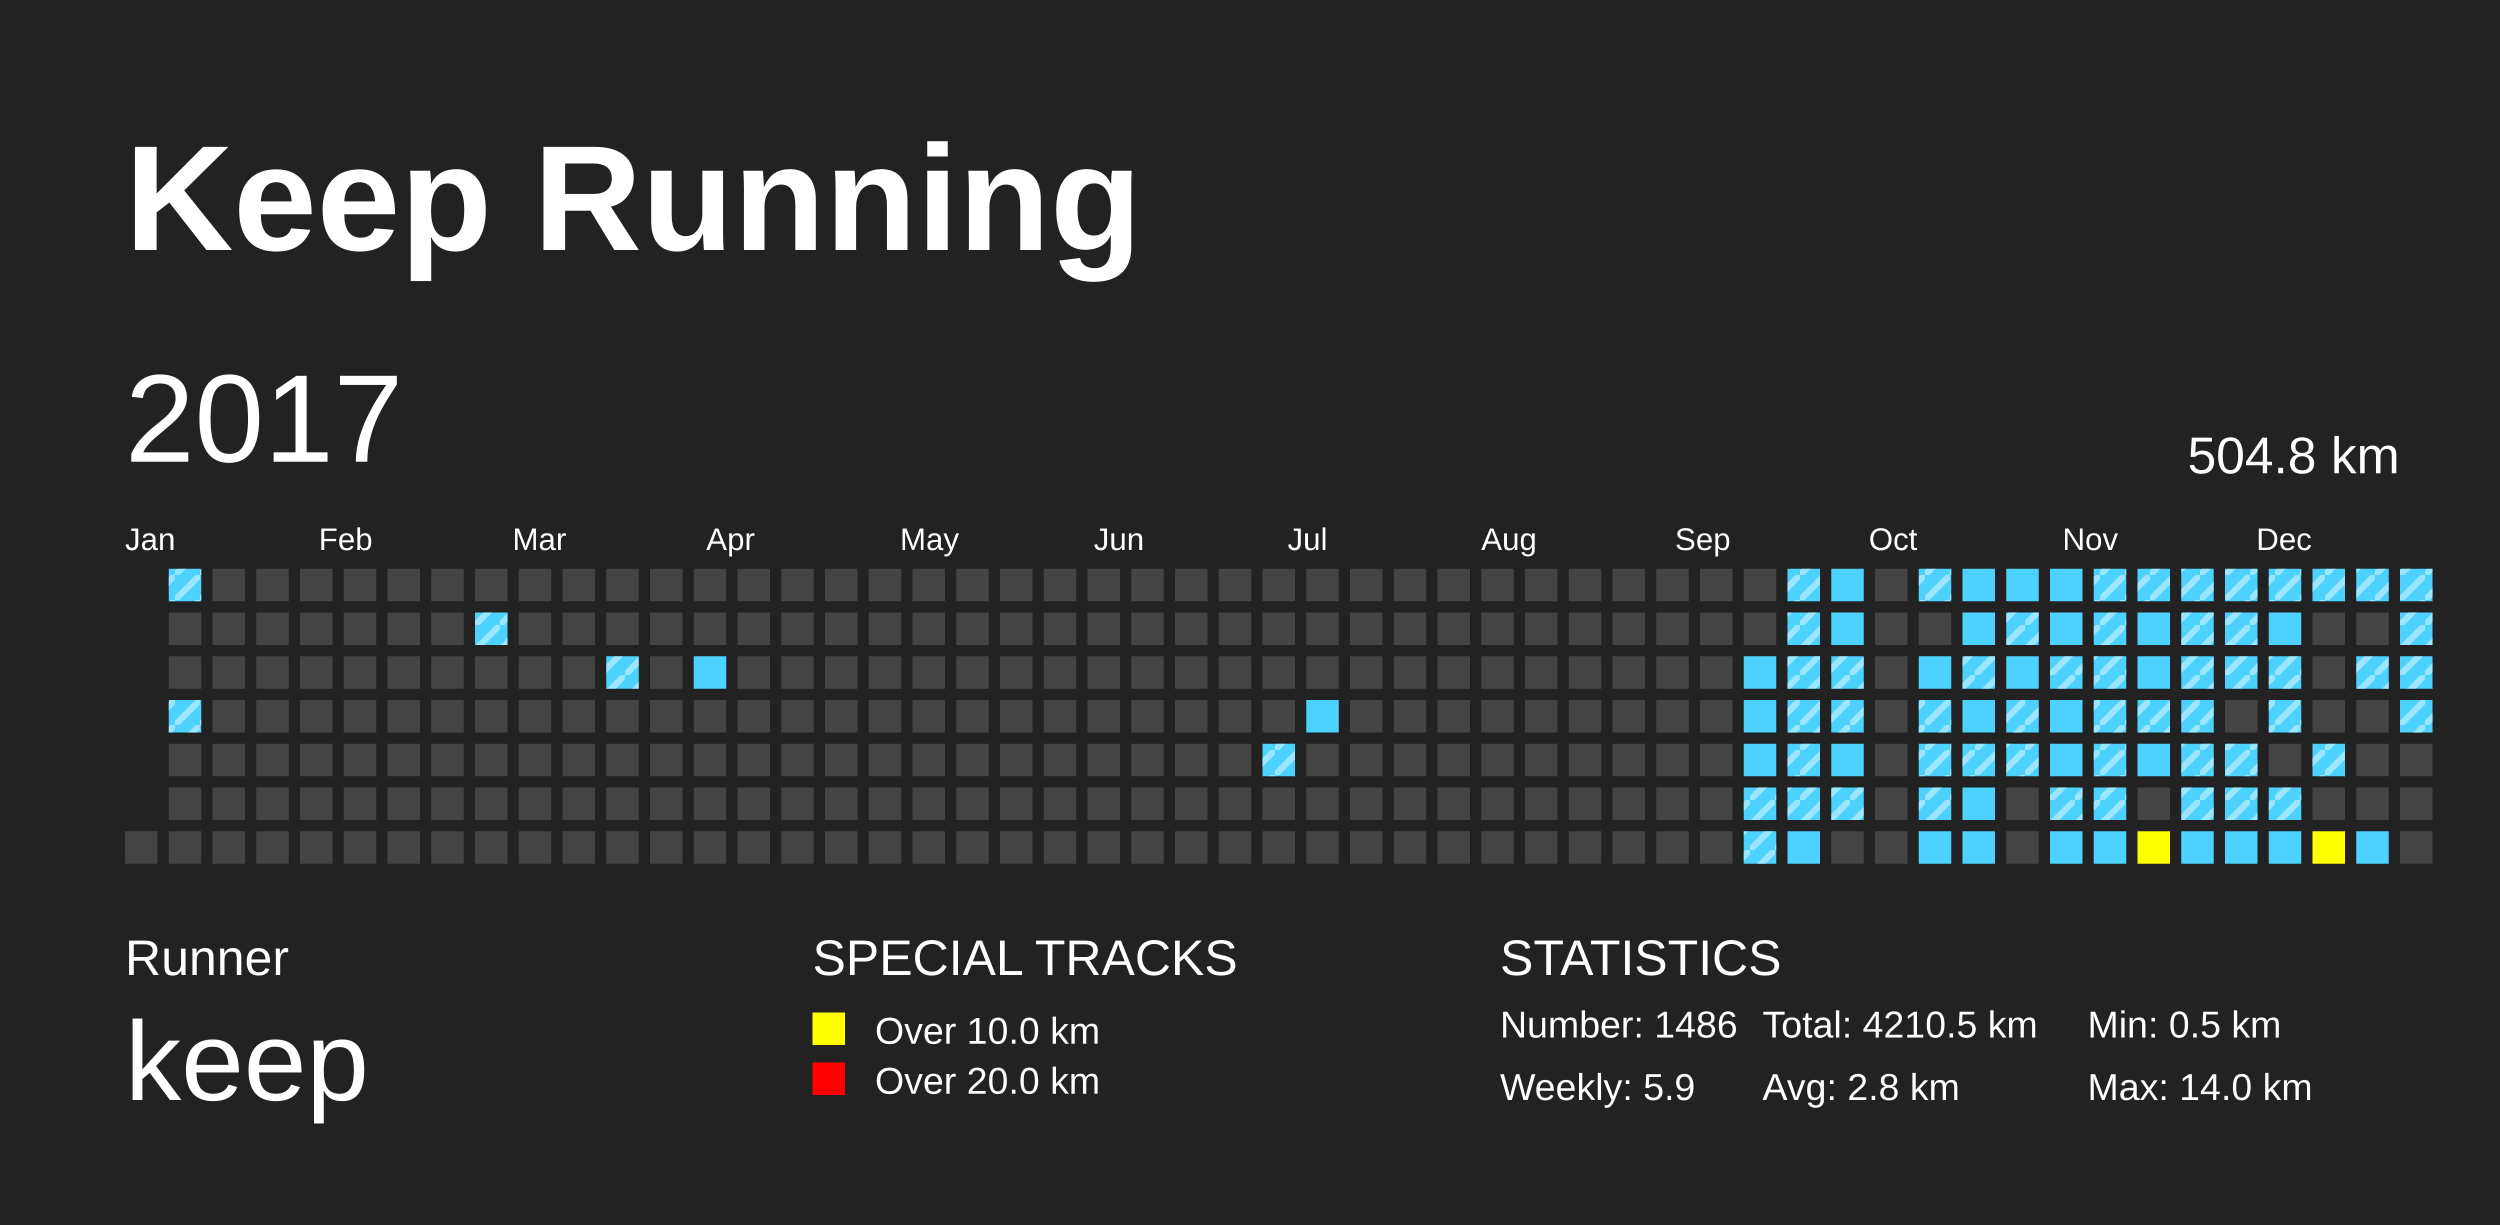
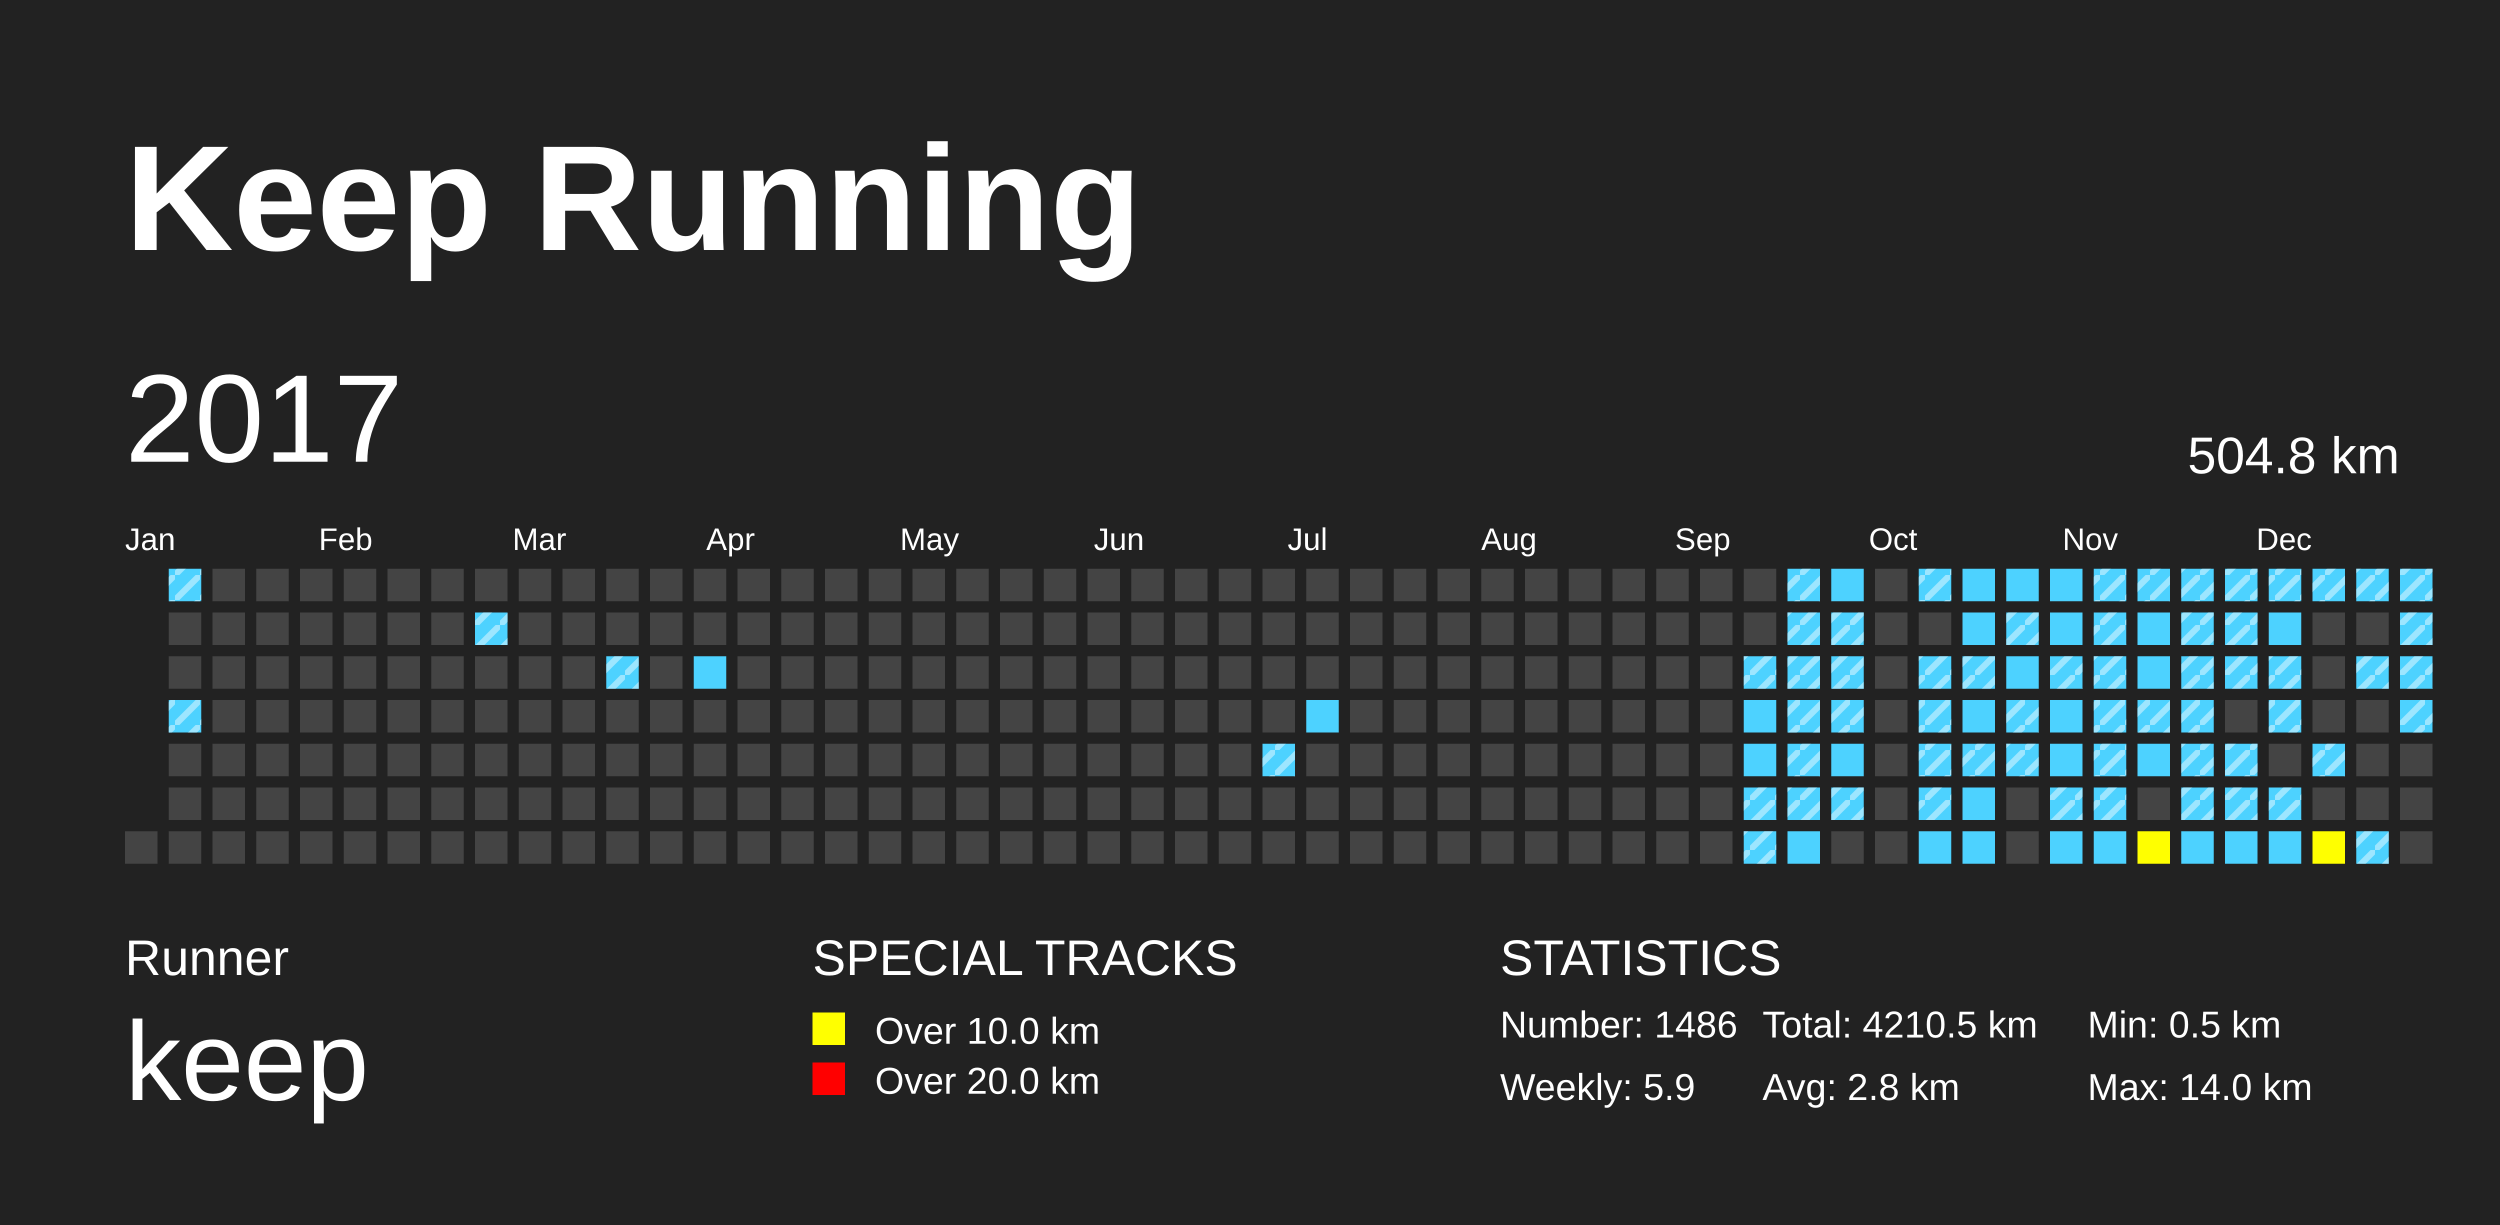
<svg xmlns="http://www.w3.org/2000/svg" baseProfile="full" height="98mm" version="1.1" viewBox="0,0,200,98" width="200mm">
  <defs>
    <pattern height="2" id="indoor-stripe" patternUnits="userSpaceOnUse" width="2">
      <line stroke="white" stroke-opacity="0.45" stroke-width="0.5" x1="0" x2="2" y1="2" y2="0" />
    </pattern>
  </defs>
  <rect fill="#222222" height="98" width="200" x="0" y="0" />
  <text fill="#FFFFFF" style="font-size:12px; font-family:Arial; font-weight:bold;" x="10" y="20">Keep Running</text>
  <text fill="#FFFFFF" style="font-size:4px; font-family:Arial" x="10" y="78">Runner</text>
  <text fill="#FFFFFF" style="font-size:9px; font-family:Arial" x="10" y="88">keep</text>
  <text fill="#FFFFFF" style="font-size:4px; font-family:Arial" x="65" y="78">SPECIAL TRACKS</text>
  <rect fill="yellow" height="2.6" width="2.6" x="65" y="81" />
  <text fill="#FFFFFF" style="font-size:3px; font-family:Arial" x="70" y="83.5">Over 10.0 km</text>
  <rect fill="red" height="2.6" width="2.6" x="65" y="85" />
  <text fill="#FFFFFF" style="font-size:3px; font-family:Arial" x="70" y="87.5">Over 20.0 km</text>
  <text fill="#FFFFFF" style="font-size:4px; font-family:Arial" x="120" y="78">STATISTICS</text>
  <text fill="#FFFFFF" style="font-size:3px; font-family:Arial" x="120" y="83">Number: 1486</text>
  <text fill="#FFFFFF" style="font-size:3px; font-family:Arial" x="120" y="88">Weekly: 5.9</text>
  <text fill="#FFFFFF" style="font-size:3px; font-family:Arial" x="141" y="83">Total: 4210.5 km</text>
  <text fill="#FFFFFF" style="font-size:3px; font-family:Arial" x="141" y="88">Avg: 2.8 km</text>
  <text fill="#FFFFFF" style="font-size:3px; font-family:Arial" x="167" y="83">Min: 0.5 km</text>
  <text fill="#FFFFFF" style="font-size:3px; font-family:Arial" x="167" y="88">Max: 14.0 km</text>
  <text dominant-baseline="hanging" fill="#FFFFFF" style="font-size:10.0px; font-family:Arial;" x="10" y="30">2017</text>
  <text dominant-baseline="hanging" fill="#FFFFFF" style="font-size:4.125px; font-family:Arial;" x="175" y="35">504.8 km</text>
  <text fill="#FFFFFF" style="font-size:2.5px; font-family:Arial" x="10.0" y="44">Jan</text>
  <text fill="#FFFFFF" style="font-size:2.5px; font-family:Arial" x="25.5" y="44">Feb</text>
  <text fill="#FFFFFF" style="font-size:2.5px; font-family:Arial" x="41.0" y="44">Mar</text>
  <text fill="#FFFFFF" style="font-size:2.5px; font-family:Arial" x="56.5" y="44">Apr</text>
  <text fill="#FFFFFF" style="font-size:2.5px; font-family:Arial" x="72.0" y="44">May</text>
  <text fill="#FFFFFF" style="font-size:2.5px; font-family:Arial" x="87.5" y="44">Jun</text>
  <text fill="#FFFFFF" style="font-size:2.5px; font-family:Arial" x="103.0" y="44">Jul</text>
  <text fill="#FFFFFF" style="font-size:2.5px; font-family:Arial" x="118.5" y="44">Aug</text>
  <text fill="#FFFFFF" style="font-size:2.5px; font-family:Arial" x="134.0" y="44">Sep</text>
  <text fill="#FFFFFF" style="font-size:2.5px; font-family:Arial" x="149.5" y="44">Oct</text>
  <text fill="#FFFFFF" style="font-size:2.5px; font-family:Arial" x="165.0" y="44">Nov</text>
  <text fill="#FFFFFF" style="font-size:2.5px; font-family:Arial" x="180.5" y="44">Dec</text>
  <rect fill="#444444" height="2.6" width="2.6" x="10.0" y="66.5" />
  <rect fill="#4DD2FF" height="2.6" width="2.6" x="13.5" y="45.5" />
  <rect fill="url(#indoor-stripe)" height="2.6" style="pointer-events: none;" width="2.6" x="13.5" y="45.5" />
  <rect fill="#444444" height="2.6" width="2.6" x="13.5" y="49.0" />
  <rect fill="#444444" height="2.6" width="2.6" x="13.5" y="52.5" />
  <rect fill="#4DD2FF" height="2.6" width="2.6" x="13.5" y="56.0" />
  <rect fill="url(#indoor-stripe)" height="2.6" style="pointer-events: none;" width="2.6" x="13.5" y="56.0" />
  <rect fill="#444444" height="2.6" width="2.6" x="13.5" y="59.5" />
  <rect fill="#444444" height="2.6" width="2.6" x="13.5" y="63.0" />
  <rect fill="#444444" height="2.6" width="2.6" x="13.5" y="66.5" />
  <rect fill="#444444" height="2.6" width="2.6" x="17.0" y="45.5" />
  <rect fill="#444444" height="2.6" width="2.6" x="17.0" y="49.0" />
  <rect fill="#444444" height="2.6" width="2.6" x="17.0" y="52.5" />
  <rect fill="#444444" height="2.6" width="2.6" x="17.0" y="56.0" />
  <rect fill="#444444" height="2.6" width="2.6" x="17.0" y="59.5" />
  <rect fill="#444444" height="2.6" width="2.6" x="17.0" y="63.0" />
  <rect fill="#444444" height="2.6" width="2.6" x="17.0" y="66.5" />
  <rect fill="#444444" height="2.6" width="2.6" x="20.5" y="45.5" />
  <rect fill="#444444" height="2.6" width="2.6" x="20.5" y="49.0" />
  <rect fill="#444444" height="2.6" width="2.6" x="20.5" y="52.5" />
  <rect fill="#444444" height="2.6" width="2.6" x="20.5" y="56.0" />
  <rect fill="#444444" height="2.6" width="2.6" x="20.5" y="59.5" />
  <rect fill="#444444" height="2.6" width="2.6" x="20.5" y="63.0" />
  <rect fill="#444444" height="2.6" width="2.6" x="20.5" y="66.5" />
  <rect fill="#444444" height="2.6" width="2.6" x="24.0" y="45.5" />
  <rect fill="#444444" height="2.6" width="2.6" x="24.0" y="49.0" />
  <rect fill="#444444" height="2.6" width="2.6" x="24.0" y="52.5" />
  <rect fill="#444444" height="2.6" width="2.6" x="24.0" y="56.0" />
  <rect fill="#444444" height="2.6" width="2.6" x="24.0" y="59.5" />
  <rect fill="#444444" height="2.6" width="2.6" x="24.0" y="63.0" />
  <rect fill="#444444" height="2.6" width="2.6" x="24.0" y="66.5" />
  <rect fill="#444444" height="2.6" width="2.6" x="27.5" y="45.5" />
  <rect fill="#444444" height="2.6" width="2.6" x="27.5" y="49.0" />
  <rect fill="#444444" height="2.6" width="2.6" x="27.5" y="52.5" />
  <rect fill="#444444" height="2.6" width="2.6" x="27.5" y="56.0" />
  <rect fill="#444444" height="2.6" width="2.6" x="27.5" y="59.5" />
  <rect fill="#444444" height="2.6" width="2.6" x="27.5" y="63.0" />
  <rect fill="#444444" height="2.6" width="2.6" x="27.5" y="66.5" />
  <rect fill="#444444" height="2.6" width="2.6" x="31.0" y="45.5" />
  <rect fill="#444444" height="2.6" width="2.6" x="31.0" y="49.0" />
  <rect fill="#444444" height="2.6" width="2.6" x="31.0" y="52.5" />
  <rect fill="#444444" height="2.6" width="2.6" x="31.0" y="56.0" />
  <rect fill="#444444" height="2.6" width="2.6" x="31.0" y="59.5" />
  <rect fill="#444444" height="2.6" width="2.6" x="31.0" y="63.0" />
  <rect fill="#444444" height="2.6" width="2.6" x="31.0" y="66.5" />
  <rect fill="#444444" height="2.6" width="2.6" x="34.5" y="45.5" />
  <rect fill="#444444" height="2.6" width="2.6" x="34.5" y="49.0" />
  <rect fill="#444444" height="2.6" width="2.6" x="34.5" y="52.5" />
  <rect fill="#444444" height="2.6" width="2.6" x="34.5" y="56.0" />
  <rect fill="#444444" height="2.6" width="2.6" x="34.5" y="59.5" />
  <rect fill="#444444" height="2.6" width="2.6" x="34.5" y="63.0" />
  <rect fill="#444444" height="2.6" width="2.6" x="34.5" y="66.5" />
  <rect fill="#444444" height="2.6" width="2.6" x="38.0" y="45.5" />
  <rect fill="#4DD2FF" height="2.6" width="2.6" x="38.0" y="49.0" />
  <rect fill="url(#indoor-stripe)" height="2.6" style="pointer-events: none;" width="2.6" x="38.0" y="49.0" />
  <rect fill="#444444" height="2.6" width="2.6" x="38.0" y="52.5" />
  <rect fill="#444444" height="2.6" width="2.6" x="38.0" y="56.0" />
  <rect fill="#444444" height="2.6" width="2.6" x="38.0" y="59.5" />
  <rect fill="#444444" height="2.6" width="2.6" x="38.0" y="63.0" />
  <rect fill="#444444" height="2.6" width="2.6" x="38.0" y="66.5" />
  <rect fill="#444444" height="2.6" width="2.6" x="41.5" y="45.5" />
  <rect fill="#444444" height="2.6" width="2.6" x="41.5" y="49.0" />
  <rect fill="#444444" height="2.6" width="2.6" x="41.5" y="52.5" />
  <rect fill="#444444" height="2.6" width="2.6" x="41.5" y="56.0" />
  <rect fill="#444444" height="2.6" width="2.6" x="41.5" y="59.5" />
  <rect fill="#444444" height="2.6" width="2.6" x="41.5" y="63.0" />
  <rect fill="#444444" height="2.6" width="2.6" x="41.5" y="66.5" />
  <rect fill="#444444" height="2.6" width="2.6" x="45.0" y="45.5" />
  <rect fill="#444444" height="2.6" width="2.6" x="45.0" y="49.0" />
  <rect fill="#444444" height="2.6" width="2.6" x="45.0" y="52.5" />
  <rect fill="#444444" height="2.6" width="2.6" x="45.0" y="56.0" />
  <rect fill="#444444" height="2.6" width="2.6" x="45.0" y="59.5" />
  <rect fill="#444444" height="2.6" width="2.6" x="45.0" y="63.0" />
  <rect fill="#444444" height="2.6" width="2.6" x="45.0" y="66.5" />
  <rect fill="#444444" height="2.6" width="2.6" x="48.5" y="45.5" />
  <rect fill="#444444" height="2.6" width="2.6" x="48.5" y="49.0" />
  <rect fill="#4DD2FF" height="2.6" width="2.6" x="48.5" y="52.5" />
  <rect fill="url(#indoor-stripe)" height="2.6" style="pointer-events: none;" width="2.6" x="48.5" y="52.5" />
  <rect fill="#444444" height="2.6" width="2.6" x="48.5" y="56.0" />
  <rect fill="#444444" height="2.6" width="2.6" x="48.5" y="59.5" />
  <rect fill="#444444" height="2.6" width="2.6" x="48.5" y="63.0" />
  <rect fill="#444444" height="2.6" width="2.6" x="48.5" y="66.5" />
  <rect fill="#444444" height="2.6" width="2.6" x="52.0" y="45.5" />
  <rect fill="#444444" height="2.6" width="2.6" x="52.0" y="49.0" />
  <rect fill="#444444" height="2.6" width="2.6" x="52.0" y="52.5" />
  <rect fill="#444444" height="2.6" width="2.6" x="52.0" y="56.0" />
  <rect fill="#444444" height="2.6" width="2.6" x="52.0" y="59.5" />
  <rect fill="#444444" height="2.6" width="2.6" x="52.0" y="63.0" />
  <rect fill="#444444" height="2.6" width="2.6" x="52.0" y="66.5" />
  <rect fill="#444444" height="2.6" width="2.6" x="55.5" y="45.5" />
  <rect fill="#444444" height="2.6" width="2.6" x="55.5" y="49.0" />
  <rect fill="#4DD2FF" height="2.6" width="2.6" x="55.5" y="52.5" />
  <rect fill="#444444" height="2.6" width="2.6" x="55.5" y="56.0" />
  <rect fill="#444444" height="2.6" width="2.6" x="55.5" y="59.5" />
  <rect fill="#444444" height="2.6" width="2.6" x="55.5" y="63.0" />
  <rect fill="#444444" height="2.6" width="2.6" x="55.5" y="66.5" />
  <rect fill="#444444" height="2.6" width="2.6" x="59.0" y="45.5" />
  <rect fill="#444444" height="2.6" width="2.6" x="59.0" y="49.0" />
  <rect fill="#444444" height="2.6" width="2.6" x="59.0" y="52.5" />
  <rect fill="#444444" height="2.6" width="2.6" x="59.0" y="56.0" />
  <rect fill="#444444" height="2.6" width="2.6" x="59.0" y="59.5" />
  <rect fill="#444444" height="2.6" width="2.6" x="59.0" y="63.0" />
  <rect fill="#444444" height="2.6" width="2.6" x="59.0" y="66.5" />
  <rect fill="#444444" height="2.6" width="2.6" x="62.5" y="45.5" />
  <rect fill="#444444" height="2.6" width="2.6" x="62.5" y="49.0" />
  <rect fill="#444444" height="2.6" width="2.6" x="62.5" y="52.5" />
  <rect fill="#444444" height="2.6" width="2.6" x="62.5" y="56.0" />
  <rect fill="#444444" height="2.6" width="2.6" x="62.5" y="59.5" />
  <rect fill="#444444" height="2.6" width="2.6" x="62.5" y="63.0" />
  <rect fill="#444444" height="2.6" width="2.6" x="62.5" y="66.5" />
  <rect fill="#444444" height="2.6" width="2.6" x="66.0" y="45.5" />
  <rect fill="#444444" height="2.6" width="2.6" x="66.0" y="49.0" />
  <rect fill="#444444" height="2.6" width="2.6" x="66.0" y="52.5" />
  <rect fill="#444444" height="2.6" width="2.6" x="66.0" y="56.0" />
  <rect fill="#444444" height="2.6" width="2.6" x="66.0" y="59.5" />
  <rect fill="#444444" height="2.6" width="2.6" x="66.0" y="63.0" />
  <rect fill="#444444" height="2.6" width="2.6" x="66.0" y="66.5" />
  <rect fill="#444444" height="2.6" width="2.6" x="69.5" y="45.5" />
  <rect fill="#444444" height="2.6" width="2.6" x="69.5" y="49.0" />
  <rect fill="#444444" height="2.6" width="2.6" x="69.5" y="52.5" />
  <rect fill="#444444" height="2.6" width="2.6" x="69.5" y="56.0" />
  <rect fill="#444444" height="2.6" width="2.6" x="69.5" y="59.5" />
  <rect fill="#444444" height="2.6" width="2.6" x="69.5" y="63.0" />
  <rect fill="#444444" height="2.6" width="2.6" x="69.5" y="66.5" />
  <rect fill="#444444" height="2.6" width="2.6" x="73.0" y="45.5" />
  <rect fill="#444444" height="2.6" width="2.6" x="73.0" y="49.0" />
  <rect fill="#444444" height="2.6" width="2.6" x="73.0" y="52.5" />
  <rect fill="#444444" height="2.6" width="2.6" x="73.0" y="56.0" />
  <rect fill="#444444" height="2.6" width="2.6" x="73.0" y="59.5" />
  <rect fill="#444444" height="2.6" width="2.6" x="73.0" y="63.0" />
  <rect fill="#444444" height="2.6" width="2.6" x="73.0" y="66.5" />
  <rect fill="#444444" height="2.6" width="2.6" x="76.5" y="45.5" />
  <rect fill="#444444" height="2.6" width="2.6" x="76.5" y="49.0" />
  <rect fill="#444444" height="2.6" width="2.6" x="76.5" y="52.5" />
  <rect fill="#444444" height="2.6" width="2.6" x="76.5" y="56.0" />
  <rect fill="#444444" height="2.6" width="2.6" x="76.5" y="59.5" />
  <rect fill="#444444" height="2.6" width="2.6" x="76.5" y="63.0" />
  <rect fill="#444444" height="2.6" width="2.6" x="76.5" y="66.5" />
  <rect fill="#444444" height="2.6" width="2.6" x="80.0" y="45.5" />
  <rect fill="#444444" height="2.6" width="2.6" x="80.0" y="49.0" />
  <rect fill="#444444" height="2.6" width="2.6" x="80.0" y="52.5" />
  <rect fill="#444444" height="2.6" width="2.6" x="80.0" y="56.0" />
  <rect fill="#444444" height="2.6" width="2.6" x="80.0" y="59.5" />
  <rect fill="#444444" height="2.6" width="2.6" x="80.0" y="63.0" />
  <rect fill="#444444" height="2.6" width="2.6" x="80.0" y="66.5" />
  <rect fill="#444444" height="2.6" width="2.6" x="83.5" y="45.5" />
  <rect fill="#444444" height="2.6" width="2.6" x="83.5" y="49.0" />
  <rect fill="#444444" height="2.6" width="2.6" x="83.5" y="52.5" />
  <rect fill="#444444" height="2.6" width="2.6" x="83.5" y="56.0" />
  <rect fill="#444444" height="2.6" width="2.6" x="83.5" y="59.5" />
  <rect fill="#444444" height="2.6" width="2.6" x="83.5" y="63.0" />
  <rect fill="#444444" height="2.6" width="2.6" x="83.5" y="66.5" />
  <rect fill="#444444" height="2.6" width="2.6" x="87.0" y="45.5" />
  <rect fill="#444444" height="2.6" width="2.6" x="87.0" y="49.0" />
  <rect fill="#444444" height="2.6" width="2.6" x="87.0" y="52.5" />
  <rect fill="#444444" height="2.6" width="2.6" x="87.0" y="56.0" />
  <rect fill="#444444" height="2.6" width="2.6" x="87.0" y="59.5" />
  <rect fill="#444444" height="2.6" width="2.6" x="87.0" y="63.0" />
  <rect fill="#444444" height="2.6" width="2.6" x="87.0" y="66.5" />
  <rect fill="#444444" height="2.6" width="2.6" x="90.5" y="45.5" />
  <rect fill="#444444" height="2.6" width="2.6" x="90.5" y="49.0" />
  <rect fill="#444444" height="2.6" width="2.6" x="90.5" y="52.5" />
  <rect fill="#444444" height="2.6" width="2.6" x="90.5" y="56.0" />
  <rect fill="#444444" height="2.6" width="2.6" x="90.5" y="59.5" />
  <rect fill="#444444" height="2.6" width="2.6" x="90.5" y="63.0" />
  <rect fill="#444444" height="2.6" width="2.6" x="90.5" y="66.5" />
  <rect fill="#444444" height="2.6" width="2.6" x="94.0" y="45.5" />
  <rect fill="#444444" height="2.6" width="2.6" x="94.0" y="49.0" />
  <rect fill="#444444" height="2.6" width="2.6" x="94.0" y="52.5" />
  <rect fill="#444444" height="2.6" width="2.6" x="94.0" y="56.0" />
  <rect fill="#444444" height="2.6" width="2.6" x="94.0" y="59.5" />
  <rect fill="#444444" height="2.6" width="2.6" x="94.0" y="63.0" />
  <rect fill="#444444" height="2.6" width="2.6" x="94.0" y="66.5" />
  <rect fill="#444444" height="2.6" width="2.6" x="97.5" y="45.5" />
  <rect fill="#444444" height="2.6" width="2.6" x="97.5" y="49.0" />
  <rect fill="#444444" height="2.6" width="2.6" x="97.5" y="52.5" />
  <rect fill="#444444" height="2.6" width="2.6" x="97.5" y="56.0" />
  <rect fill="#444444" height="2.6" width="2.6" x="97.5" y="59.5" />
  <rect fill="#444444" height="2.6" width="2.6" x="97.5" y="63.0" />
  <rect fill="#444444" height="2.6" width="2.6" x="97.5" y="66.5" />
  <rect fill="#444444" height="2.6" width="2.6" x="101.0" y="45.5" />
  <rect fill="#444444" height="2.6" width="2.6" x="101.0" y="49.0" />
  <rect fill="#444444" height="2.6" width="2.6" x="101.0" y="52.5" />
  <rect fill="#444444" height="2.6" width="2.6" x="101.0" y="56.0" />
  <rect fill="#4DD2FF" height="2.6" width="2.6" x="101.0" y="59.5" />
  <rect fill="url(#indoor-stripe)" height="2.6" style="pointer-events: none;" width="2.6" x="101.0" y="59.5" />
  <rect fill="#444444" height="2.6" width="2.6" x="101.0" y="63.0" />
  <rect fill="#444444" height="2.6" width="2.6" x="101.0" y="66.5" />
  <rect fill="#444444" height="2.6" width="2.6" x="104.5" y="45.5" />
  <rect fill="#444444" height="2.6" width="2.6" x="104.5" y="49.0" />
  <rect fill="#444444" height="2.6" width="2.6" x="104.5" y="52.5" />
  <rect fill="#4DD2FF" height="2.6" width="2.6" x="104.5" y="56.0" />
  <rect fill="#444444" height="2.6" width="2.6" x="104.5" y="59.5" />
  <rect fill="#444444" height="2.6" width="2.6" x="104.5" y="63.0" />
  <rect fill="#444444" height="2.6" width="2.6" x="104.5" y="66.5" />
  <rect fill="#444444" height="2.6" width="2.6" x="108.0" y="45.5" />
  <rect fill="#444444" height="2.6" width="2.6" x="108.0" y="49.0" />
  <rect fill="#444444" height="2.6" width="2.6" x="108.0" y="52.5" />
  <rect fill="#444444" height="2.6" width="2.6" x="108.0" y="56.0" />
  <rect fill="#444444" height="2.6" width="2.6" x="108.0" y="59.5" />
  <rect fill="#444444" height="2.6" width="2.6" x="108.0" y="63.0" />
  <rect fill="#444444" height="2.6" width="2.6" x="108.0" y="66.5" />
  <rect fill="#444444" height="2.6" width="2.6" x="111.5" y="45.5" />
  <rect fill="#444444" height="2.6" width="2.6" x="111.5" y="49.0" />
  <rect fill="#444444" height="2.6" width="2.6" x="111.5" y="52.5" />
  <rect fill="#444444" height="2.6" width="2.6" x="111.5" y="56.0" />
  <rect fill="#444444" height="2.6" width="2.6" x="111.5" y="59.5" />
  <rect fill="#444444" height="2.6" width="2.6" x="111.5" y="63.0" />
  <rect fill="#444444" height="2.6" width="2.6" x="111.5" y="66.5" />
  <rect fill="#444444" height="2.6" width="2.6" x="115.0" y="45.5" />
  <rect fill="#444444" height="2.6" width="2.6" x="115.0" y="49.0" />
  <rect fill="#444444" height="2.6" width="2.6" x="115.0" y="52.5" />
  <rect fill="#444444" height="2.6" width="2.6" x="115.0" y="56.0" />
  <rect fill="#444444" height="2.6" width="2.6" x="115.0" y="59.5" />
  <rect fill="#444444" height="2.6" width="2.6" x="115.0" y="63.0" />
  <rect fill="#444444" height="2.6" width="2.6" x="115.0" y="66.5" />
  <rect fill="#444444" height="2.6" width="2.6" x="118.5" y="45.5" />
  <rect fill="#444444" height="2.6" width="2.6" x="118.5" y="49.0" />
  <rect fill="#444444" height="2.6" width="2.6" x="118.5" y="52.5" />
  <rect fill="#444444" height="2.6" width="2.6" x="118.5" y="56.0" />
  <rect fill="#444444" height="2.6" width="2.6" x="118.5" y="59.5" />
  <rect fill="#444444" height="2.6" width="2.6" x="118.5" y="63.0" />
  <rect fill="#444444" height="2.6" width="2.6" x="118.5" y="66.5" />
  <rect fill="#444444" height="2.6" width="2.6" x="122.0" y="45.5" />
  <rect fill="#444444" height="2.6" width="2.6" x="122.0" y="49.0" />
  <rect fill="#444444" height="2.6" width="2.6" x="122.0" y="52.5" />
  <rect fill="#444444" height="2.6" width="2.6" x="122.0" y="56.0" />
  <rect fill="#444444" height="2.6" width="2.6" x="122.0" y="59.5" />
  <rect fill="#444444" height="2.6" width="2.6" x="122.0" y="63.0" />
  <rect fill="#444444" height="2.6" width="2.6" x="122.0" y="66.5" />
  <rect fill="#444444" height="2.6" width="2.6" x="125.5" y="45.5" />
  <rect fill="#444444" height="2.6" width="2.6" x="125.5" y="49.0" />
  <rect fill="#444444" height="2.6" width="2.6" x="125.5" y="52.5" />
  <rect fill="#444444" height="2.6" width="2.6" x="125.5" y="56.0" />
  <rect fill="#444444" height="2.6" width="2.6" x="125.5" y="59.5" />
  <rect fill="#444444" height="2.6" width="2.6" x="125.5" y="63.0" />
  <rect fill="#444444" height="2.6" width="2.6" x="125.5" y="66.5" />
  <rect fill="#444444" height="2.6" width="2.6" x="129.0" y="45.5" />
  <rect fill="#444444" height="2.6" width="2.6" x="129.0" y="49.0" />
  <rect fill="#444444" height="2.6" width="2.6" x="129.0" y="52.5" />
  <rect fill="#444444" height="2.6" width="2.6" x="129.0" y="56.0" />
  <rect fill="#444444" height="2.6" width="2.6" x="129.0" y="59.5" />
  <rect fill="#444444" height="2.6" width="2.6" x="129.0" y="63.0" />
  <rect fill="#444444" height="2.6" width="2.6" x="129.0" y="66.5" />
  <rect fill="#444444" height="2.6" width="2.6" x="132.5" y="45.5" />
  <rect fill="#444444" height="2.6" width="2.6" x="132.5" y="49.0" />
  <rect fill="#444444" height="2.6" width="2.6" x="132.5" y="52.5" />
  <rect fill="#444444" height="2.6" width="2.6" x="132.5" y="56.0" />
  <rect fill="#444444" height="2.6" width="2.6" x="132.5" y="59.5" />
  <rect fill="#444444" height="2.6" width="2.6" x="132.5" y="63.0" />
  <rect fill="#444444" height="2.6" width="2.6" x="132.5" y="66.5" />
  <rect fill="#444444" height="2.6" width="2.6" x="136.0" y="45.5" />
  <rect fill="#444444" height="2.6" width="2.6" x="136.0" y="49.0" />
  <rect fill="#444444" height="2.6" width="2.6" x="136.0" y="52.5" />
  <rect fill="#444444" height="2.6" width="2.6" x="136.0" y="56.0" />
  <rect fill="#444444" height="2.6" width="2.6" x="136.0" y="59.5" />
  <rect fill="#444444" height="2.6" width="2.6" x="136.0" y="63.0" />
  <rect fill="#444444" height="2.6" width="2.6" x="136.0" y="66.5" />
  <rect fill="#444444" height="2.6" width="2.6" x="139.5" y="45.5" />
  <rect fill="#444444" height="2.6" width="2.6" x="139.5" y="49.0" />
  <rect fill="#4DD2FF" height="2.6" width="2.6" x="139.5" y="52.5" />
+   <rect fill="url(#indoor-stripe)" height="2.6" style="pointer-events: none;" width="2.6" x="139.5" y="52.5" />
  <rect fill="#4DD2FF" height="2.6" width="2.6" x="139.5" y="56.0" />
  <rect fill="#4DD2FF" height="2.6" width="2.6" x="139.5" y="59.5" />
  <rect fill="#4DD2FF" height="2.6" width="2.6" x="139.5" y="63.0" />
  <rect fill="url(#indoor-stripe)" height="2.6" style="pointer-events: none;" width="2.6" x="139.5" y="63.0" />
  <rect fill="#4DD2FF" height="2.6" width="2.6" x="139.5" y="66.5" />
  <rect fill="url(#indoor-stripe)" height="2.6" style="pointer-events: none;" width="2.6" x="139.5" y="66.5" />
  <rect fill="#4DD2FF" height="2.6" width="2.6" x="143.0" y="45.5" />
  <rect fill="url(#indoor-stripe)" height="2.6" style="pointer-events: none;" width="2.6" x="143.0" y="45.5" />
  <rect fill="#4DD2FF" height="2.6" width="2.6" x="143.0" y="49.0" />
  <rect fill="url(#indoor-stripe)" height="2.6" style="pointer-events: none;" width="2.6" x="143.0" y="49.0" />
  <rect fill="#4DD2FF" height="2.6" width="2.6" x="143.0" y="52.5" />
  <rect fill="url(#indoor-stripe)" height="2.6" style="pointer-events: none;" width="2.6" x="143.0" y="52.5" />
  <rect fill="#4DD2FF" height="2.6" width="2.6" x="143.0" y="56.0" />
  <rect fill="url(#indoor-stripe)" height="2.6" style="pointer-events: none;" width="2.6" x="143.0" y="56.0" />
  <rect fill="#4DD2FF" height="2.6" width="2.6" x="143.0" y="59.5" />
  <rect fill="url(#indoor-stripe)" height="2.6" style="pointer-events: none;" width="2.6" x="143.0" y="59.5" />
  <rect fill="#4DD2FF" height="2.6" width="2.6" x="143.0" y="63.0" />
  <rect fill="url(#indoor-stripe)" height="2.6" style="pointer-events: none;" width="2.6" x="143.0" y="63.0" />
  <rect fill="#4DD2FF" height="2.6" width="2.6" x="143.0" y="66.5" />
  <rect fill="#4DD2FF" height="2.6" width="2.6" x="146.5" y="45.5" />
  <rect fill="#4DD2FF" height="2.6" width="2.6" x="146.5" y="49.0" />
+   <rect fill="url(#indoor-stripe)" height="2.6" style="pointer-events: none;" width="2.6" x="146.5" y="49.0" />
  <rect fill="#4DD2FF" height="2.6" width="2.6" x="146.5" y="52.5" />
  <rect fill="url(#indoor-stripe)" height="2.6" style="pointer-events: none;" width="2.6" x="146.5" y="52.5" />
  <rect fill="#4DD2FF" height="2.6" width="2.6" x="146.5" y="56.0" />
  <rect fill="url(#indoor-stripe)" height="2.6" style="pointer-events: none;" width="2.6" x="146.5" y="56.0" />
  <rect fill="#4DD2FF" height="2.6" width="2.6" x="146.5" y="59.5" />
  <rect fill="#4DD2FF" height="2.6" width="2.6" x="146.5" y="63.0" />
  <rect fill="url(#indoor-stripe)" height="2.6" style="pointer-events: none;" width="2.6" x="146.5" y="63.0" />
  <rect fill="#444444" height="2.6" width="2.6" x="146.5" y="66.5" />
  <rect fill="#444444" height="2.6" width="2.6" x="150.0" y="45.5" />
  <rect fill="#444444" height="2.6" width="2.6" x="150.0" y="49.0" />
  <rect fill="#444444" height="2.6" width="2.6" x="150.0" y="52.5" />
  <rect fill="#444444" height="2.6" width="2.6" x="150.0" y="56.0" />
  <rect fill="#444444" height="2.6" width="2.6" x="150.0" y="59.5" />
  <rect fill="#444444" height="2.6" width="2.6" x="150.0" y="63.0" />
  <rect fill="#444444" height="2.6" width="2.6" x="150.0" y="66.5" />
  <rect fill="#4DD2FF" height="2.6" width="2.6" x="153.5" y="45.5" />
  <rect fill="url(#indoor-stripe)" height="2.6" style="pointer-events: none;" width="2.6" x="153.5" y="45.5" />
  <rect fill="#444444" height="2.6" width="2.6" x="153.5" y="49.0" />
  <rect fill="#4DD2FF" height="2.6" width="2.6" x="153.5" y="52.5" />
+   <rect fill="url(#indoor-stripe)" height="2.6" style="pointer-events: none;" width="2.6" x="153.5" y="52.5" />
  <rect fill="#4DD2FF" height="2.6" width="2.6" x="153.5" y="56.0" />
  <rect fill="url(#indoor-stripe)" height="2.6" style="pointer-events: none;" width="2.6" x="153.5" y="56.0" />
  <rect fill="#4DD2FF" height="2.6" width="2.6" x="153.5" y="59.5" />
  <rect fill="url(#indoor-stripe)" height="2.6" style="pointer-events: none;" width="2.6" x="153.5" y="59.5" />
  <rect fill="#4DD2FF" height="2.6" width="2.6" x="153.5" y="63.0" />
  <rect fill="url(#indoor-stripe)" height="2.6" style="pointer-events: none;" width="2.6" x="153.5" y="63.0" />
  <rect fill="#4DD2FF" height="2.6" width="2.6" x="153.5" y="66.5" />
  <rect fill="#4DD2FF" height="2.6" width="2.6" x="157.0" y="45.5" />
  <rect fill="#4DD2FF" height="2.6" width="2.6" x="157.0" y="49.0" />
  <rect fill="#4DD2FF" height="2.6" width="2.6" x="157.0" y="52.5" />
  <rect fill="url(#indoor-stripe)" height="2.6" style="pointer-events: none;" width="2.6" x="157.0" y="52.5" />
  <rect fill="#4DD2FF" height="2.6" width="2.6" x="157.0" y="56.0" />
  <rect fill="#4DD2FF" height="2.6" width="2.6" x="157.0" y="59.5" />
  <rect fill="url(#indoor-stripe)" height="2.6" style="pointer-events: none;" width="2.6" x="157.0" y="59.5" />
  <rect fill="#4DD2FF" height="2.6" width="2.6" x="157.0" y="63.0" />
  <rect fill="#4DD2FF" height="2.6" width="2.6" x="157.0" y="66.5" />
  <rect fill="#4DD2FF" height="2.6" width="2.6" x="160.5" y="45.5" />
  <rect fill="#4DD2FF" height="2.6" width="2.6" x="160.5" y="49.0" />
  <rect fill="url(#indoor-stripe)" height="2.6" style="pointer-events: none;" width="2.6" x="160.5" y="49.0" />
  <rect fill="#4DD2FF" height="2.6" width="2.6" x="160.5" y="52.5" />
  <rect fill="#4DD2FF" height="2.6" width="2.6" x="160.5" y="56.0" />
  <rect fill="url(#indoor-stripe)" height="2.6" style="pointer-events: none;" width="2.6" x="160.5" y="56.0" />
  <rect fill="#4DD2FF" height="2.6" width="2.6" x="160.5" y="59.5" />
  <rect fill="url(#indoor-stripe)" height="2.6" style="pointer-events: none;" width="2.6" x="160.5" y="59.5" />
  <rect fill="#444444" height="2.6" width="2.6" x="160.5" y="63.0" />
  <rect fill="#444444" height="2.6" width="2.6" x="160.5" y="66.5" />
  <rect fill="#4DD2FF" height="2.6" width="2.6" x="164.0" y="45.5" />
  <rect fill="#4DD2FF" height="2.6" width="2.6" x="164.0" y="49.0" />
  <rect fill="#4DD2FF" height="2.6" width="2.6" x="164.0" y="52.5" />
  <rect fill="url(#indoor-stripe)" height="2.6" style="pointer-events: none;" width="2.6" x="164.0" y="52.5" />
  <rect fill="#4DD2FF" height="2.6" width="2.6" x="164.0" y="56.0" />
  <rect fill="#4DD2FF" height="2.6" width="2.6" x="164.0" y="59.5" />
  <rect fill="#4DD2FF" height="2.6" width="2.6" x="164.0" y="63.0" />
  <rect fill="url(#indoor-stripe)" height="2.6" style="pointer-events: none;" width="2.6" x="164.0" y="63.0" />
  <rect fill="#4DD2FF" height="2.6" width="2.6" x="164.0" y="66.5" />
  <rect fill="#4DD2FF" height="2.6" width="2.6" x="167.5" y="45.5" />
  <rect fill="url(#indoor-stripe)" height="2.6" style="pointer-events: none;" width="2.6" x="167.5" y="45.5" />
  <rect fill="#4DD2FF" height="2.6" width="2.6" x="167.5" y="49.0" />
  <rect fill="url(#indoor-stripe)" height="2.6" style="pointer-events: none;" width="2.6" x="167.5" y="49.0" />
  <rect fill="#4DD2FF" height="2.6" width="2.6" x="167.5" y="52.5" />
  <rect fill="url(#indoor-stripe)" height="2.6" style="pointer-events: none;" width="2.6" x="167.5" y="52.5" />
  <rect fill="#4DD2FF" height="2.6" width="2.6" x="167.5" y="56.0" />
  <rect fill="url(#indoor-stripe)" height="2.6" style="pointer-events: none;" width="2.6" x="167.5" y="56.0" />
  <rect fill="#4DD2FF" height="2.6" width="2.6" x="167.5" y="59.5" />
  <rect fill="url(#indoor-stripe)" height="2.6" style="pointer-events: none;" width="2.6" x="167.5" y="59.5" />
  <rect fill="#4DD2FF" height="2.6" width="2.6" x="167.5" y="63.0" />
  <rect fill="url(#indoor-stripe)" height="2.6" style="pointer-events: none;" width="2.6" x="167.5" y="63.0" />
  <rect fill="#4DD2FF" height="2.6" width="2.6" x="167.5" y="66.5" />
  <rect fill="#4DD2FF" height="2.6" width="2.6" x="171.0" y="45.5" />
  <rect fill="url(#indoor-stripe)" height="2.6" style="pointer-events: none;" width="2.6" x="171.0" y="45.5" />
  <rect fill="#4DD2FF" height="2.6" width="2.6" x="171.0" y="49.0" />
  <rect fill="#4DD2FF" height="2.6" width="2.6" x="171.0" y="52.5" />
  <rect fill="#4DD2FF" height="2.6" width="2.6" x="171.0" y="56.0" />
  <rect fill="url(#indoor-stripe)" height="2.6" style="pointer-events: none;" width="2.6" x="171.0" y="56.0" />
  <rect fill="#4DD2FF" height="2.6" width="2.6" x="171.0" y="59.5" />
  <rect fill="#444444" height="2.6" width="2.6" x="171.0" y="63.0" />
  <rect fill="yellow" height="2.6" width="2.6" x="171.0" y="66.5" />
  <rect fill="#4DD2FF" height="2.6" width="2.6" x="174.5" y="45.5" />
  <rect fill="url(#indoor-stripe)" height="2.6" style="pointer-events: none;" width="2.6" x="174.5" y="45.5" />
  <rect fill="#4DD2FF" height="2.6" width="2.6" x="174.5" y="49.0" />
  <rect fill="url(#indoor-stripe)" height="2.6" style="pointer-events: none;" width="2.6" x="174.5" y="49.0" />
  <rect fill="#4DD2FF" height="2.6" width="2.6" x="174.5" y="52.5" />
  <rect fill="url(#indoor-stripe)" height="2.6" style="pointer-events: none;" width="2.6" x="174.5" y="52.5" />
  <rect fill="#4DD2FF" height="2.6" width="2.6" x="174.5" y="56.0" />
  <rect fill="url(#indoor-stripe)" height="2.6" style="pointer-events: none;" width="2.6" x="174.5" y="56.0" />
  <rect fill="#4DD2FF" height="2.6" width="2.6" x="174.5" y="59.5" />
  <rect fill="url(#indoor-stripe)" height="2.6" style="pointer-events: none;" width="2.6" x="174.5" y="59.5" />
  <rect fill="#4DD2FF" height="2.6" width="2.6" x="174.5" y="63.0" />
  <rect fill="url(#indoor-stripe)" height="2.6" style="pointer-events: none;" width="2.6" x="174.5" y="63.0" />
  <rect fill="#4DD2FF" height="2.6" width="2.6" x="174.5" y="66.5" />
  <rect fill="#4DD2FF" height="2.6" width="2.6" x="178.0" y="45.5" />
  <rect fill="url(#indoor-stripe)" height="2.6" style="pointer-events: none;" width="2.6" x="178.0" y="45.5" />
  <rect fill="#4DD2FF" height="2.6" width="2.6" x="178.0" y="49.0" />
  <rect fill="url(#indoor-stripe)" height="2.6" style="pointer-events: none;" width="2.6" x="178.0" y="49.0" />
  <rect fill="#4DD2FF" height="2.6" width="2.6" x="178.0" y="52.5" />
  <rect fill="url(#indoor-stripe)" height="2.6" style="pointer-events: none;" width="2.6" x="178.0" y="52.5" />
  <rect fill="#444444" height="2.6" width="2.6" x="178.0" y="56.0" />
  <rect fill="#4DD2FF" height="2.6" width="2.6" x="178.0" y="59.5" />
  <rect fill="url(#indoor-stripe)" height="2.6" style="pointer-events: none;" width="2.6" x="178.0" y="59.5" />
  <rect fill="#4DD2FF" height="2.6" width="2.6" x="178.0" y="63.0" />
  <rect fill="url(#indoor-stripe)" height="2.6" style="pointer-events: none;" width="2.6" x="178.0" y="63.0" />
  <rect fill="#4DD2FF" height="2.6" width="2.6" x="178.0" y="66.5" />
  <rect fill="#4DD2FF" height="2.6" width="2.6" x="181.5" y="45.5" />
  <rect fill="url(#indoor-stripe)" height="2.6" style="pointer-events: none;" width="2.6" x="181.5" y="45.5" />
  <rect fill="#4DD2FF" height="2.6" width="2.6" x="181.5" y="49.0" />
  <rect fill="#4DD2FF" height="2.6" width="2.6" x="181.5" y="52.5" />
  <rect fill="url(#indoor-stripe)" height="2.6" style="pointer-events: none;" width="2.6" x="181.5" y="52.5" />
  <rect fill="#4DD2FF" height="2.6" width="2.6" x="181.5" y="56.0" />
  <rect fill="url(#indoor-stripe)" height="2.6" style="pointer-events: none;" width="2.6" x="181.5" y="56.0" />
  <rect fill="#444444" height="2.6" width="2.6" x="181.5" y="59.5" />
  <rect fill="#4DD2FF" height="2.6" width="2.6" x="181.5" y="63.0" />
  <rect fill="url(#indoor-stripe)" height="2.6" style="pointer-events: none;" width="2.6" x="181.5" y="63.0" />
  <rect fill="#4DD2FF" height="2.6" width="2.6" x="181.5" y="66.5" />
  <rect fill="#4DD2FF" height="2.6" width="2.6" x="185.0" y="45.5" />
  <rect fill="url(#indoor-stripe)" height="2.6" style="pointer-events: none;" width="2.6" x="185.0" y="45.5" />
  <rect fill="#444444" height="2.6" width="2.6" x="185.0" y="49.0" />
  <rect fill="#444444" height="2.6" width="2.6" x="185.0" y="52.5" />
  <rect fill="#444444" height="2.6" width="2.6" x="185.0" y="56.0" />
  <rect fill="#4DD2FF" height="2.6" width="2.6" x="185.0" y="59.5" />
  <rect fill="url(#indoor-stripe)" height="2.6" style="pointer-events: none;" width="2.6" x="185.0" y="59.5" />
  <rect fill="#444444" height="2.6" width="2.6" x="185.0" y="63.0" />
  <rect fill="yellow" height="2.6" width="2.6" x="185.0" y="66.5" />
  <rect fill="#4DD2FF" height="2.6" width="2.6" x="188.5" y="45.5" />
  <rect fill="url(#indoor-stripe)" height="2.6" style="pointer-events: none;" width="2.6" x="188.5" y="45.5" />
  <rect fill="#444444" height="2.6" width="2.6" x="188.5" y="49.0" />
  <rect fill="#4DD2FF" height="2.6" width="2.6" x="188.5" y="52.5" />
  <rect fill="url(#indoor-stripe)" height="2.6" style="pointer-events: none;" width="2.6" x="188.5" y="52.5" />
  <rect fill="#444444" height="2.6" width="2.6" x="188.5" y="56.0" />
  <rect fill="#444444" height="2.6" width="2.6" x="188.5" y="59.5" />
  <rect fill="#444444" height="2.6" width="2.6" x="188.5" y="63.0" />
  <rect fill="#4DD2FF" height="2.6" width="2.6" x="188.5" y="66.5" />
+   <rect fill="url(#indoor-stripe)" height="2.6" style="pointer-events: none;" width="2.6" x="188.5" y="66.5" />
  <rect fill="#4DD2FF" height="2.6" width="2.6" x="192.0" y="45.5" />
  <rect fill="url(#indoor-stripe)" height="2.6" style="pointer-events: none;" width="2.6" x="192.0" y="45.5" />
  <rect fill="#4DD2FF" height="2.6" width="2.6" x="192.0" y="49.0" />
  <rect fill="url(#indoor-stripe)" height="2.6" style="pointer-events: none;" width="2.6" x="192.0" y="49.0" />
  <rect fill="#4DD2FF" height="2.6" width="2.6" x="192.0" y="52.5" />
  <rect fill="url(#indoor-stripe)" height="2.6" style="pointer-events: none;" width="2.6" x="192.0" y="52.5" />
  <rect fill="#4DD2FF" height="2.6" width="2.6" x="192.0" y="56.0" />
  <rect fill="url(#indoor-stripe)" height="2.6" style="pointer-events: none;" width="2.6" x="192.0" y="56.0" />
  <rect fill="#444444" height="2.6" width="2.6" x="192.0" y="59.5" />
  <rect fill="#444444" height="2.6" width="2.6" x="192.0" y="63.0" />
  <rect fill="#444444" height="2.6" width="2.6" x="192.0" y="66.5" />
</svg>
